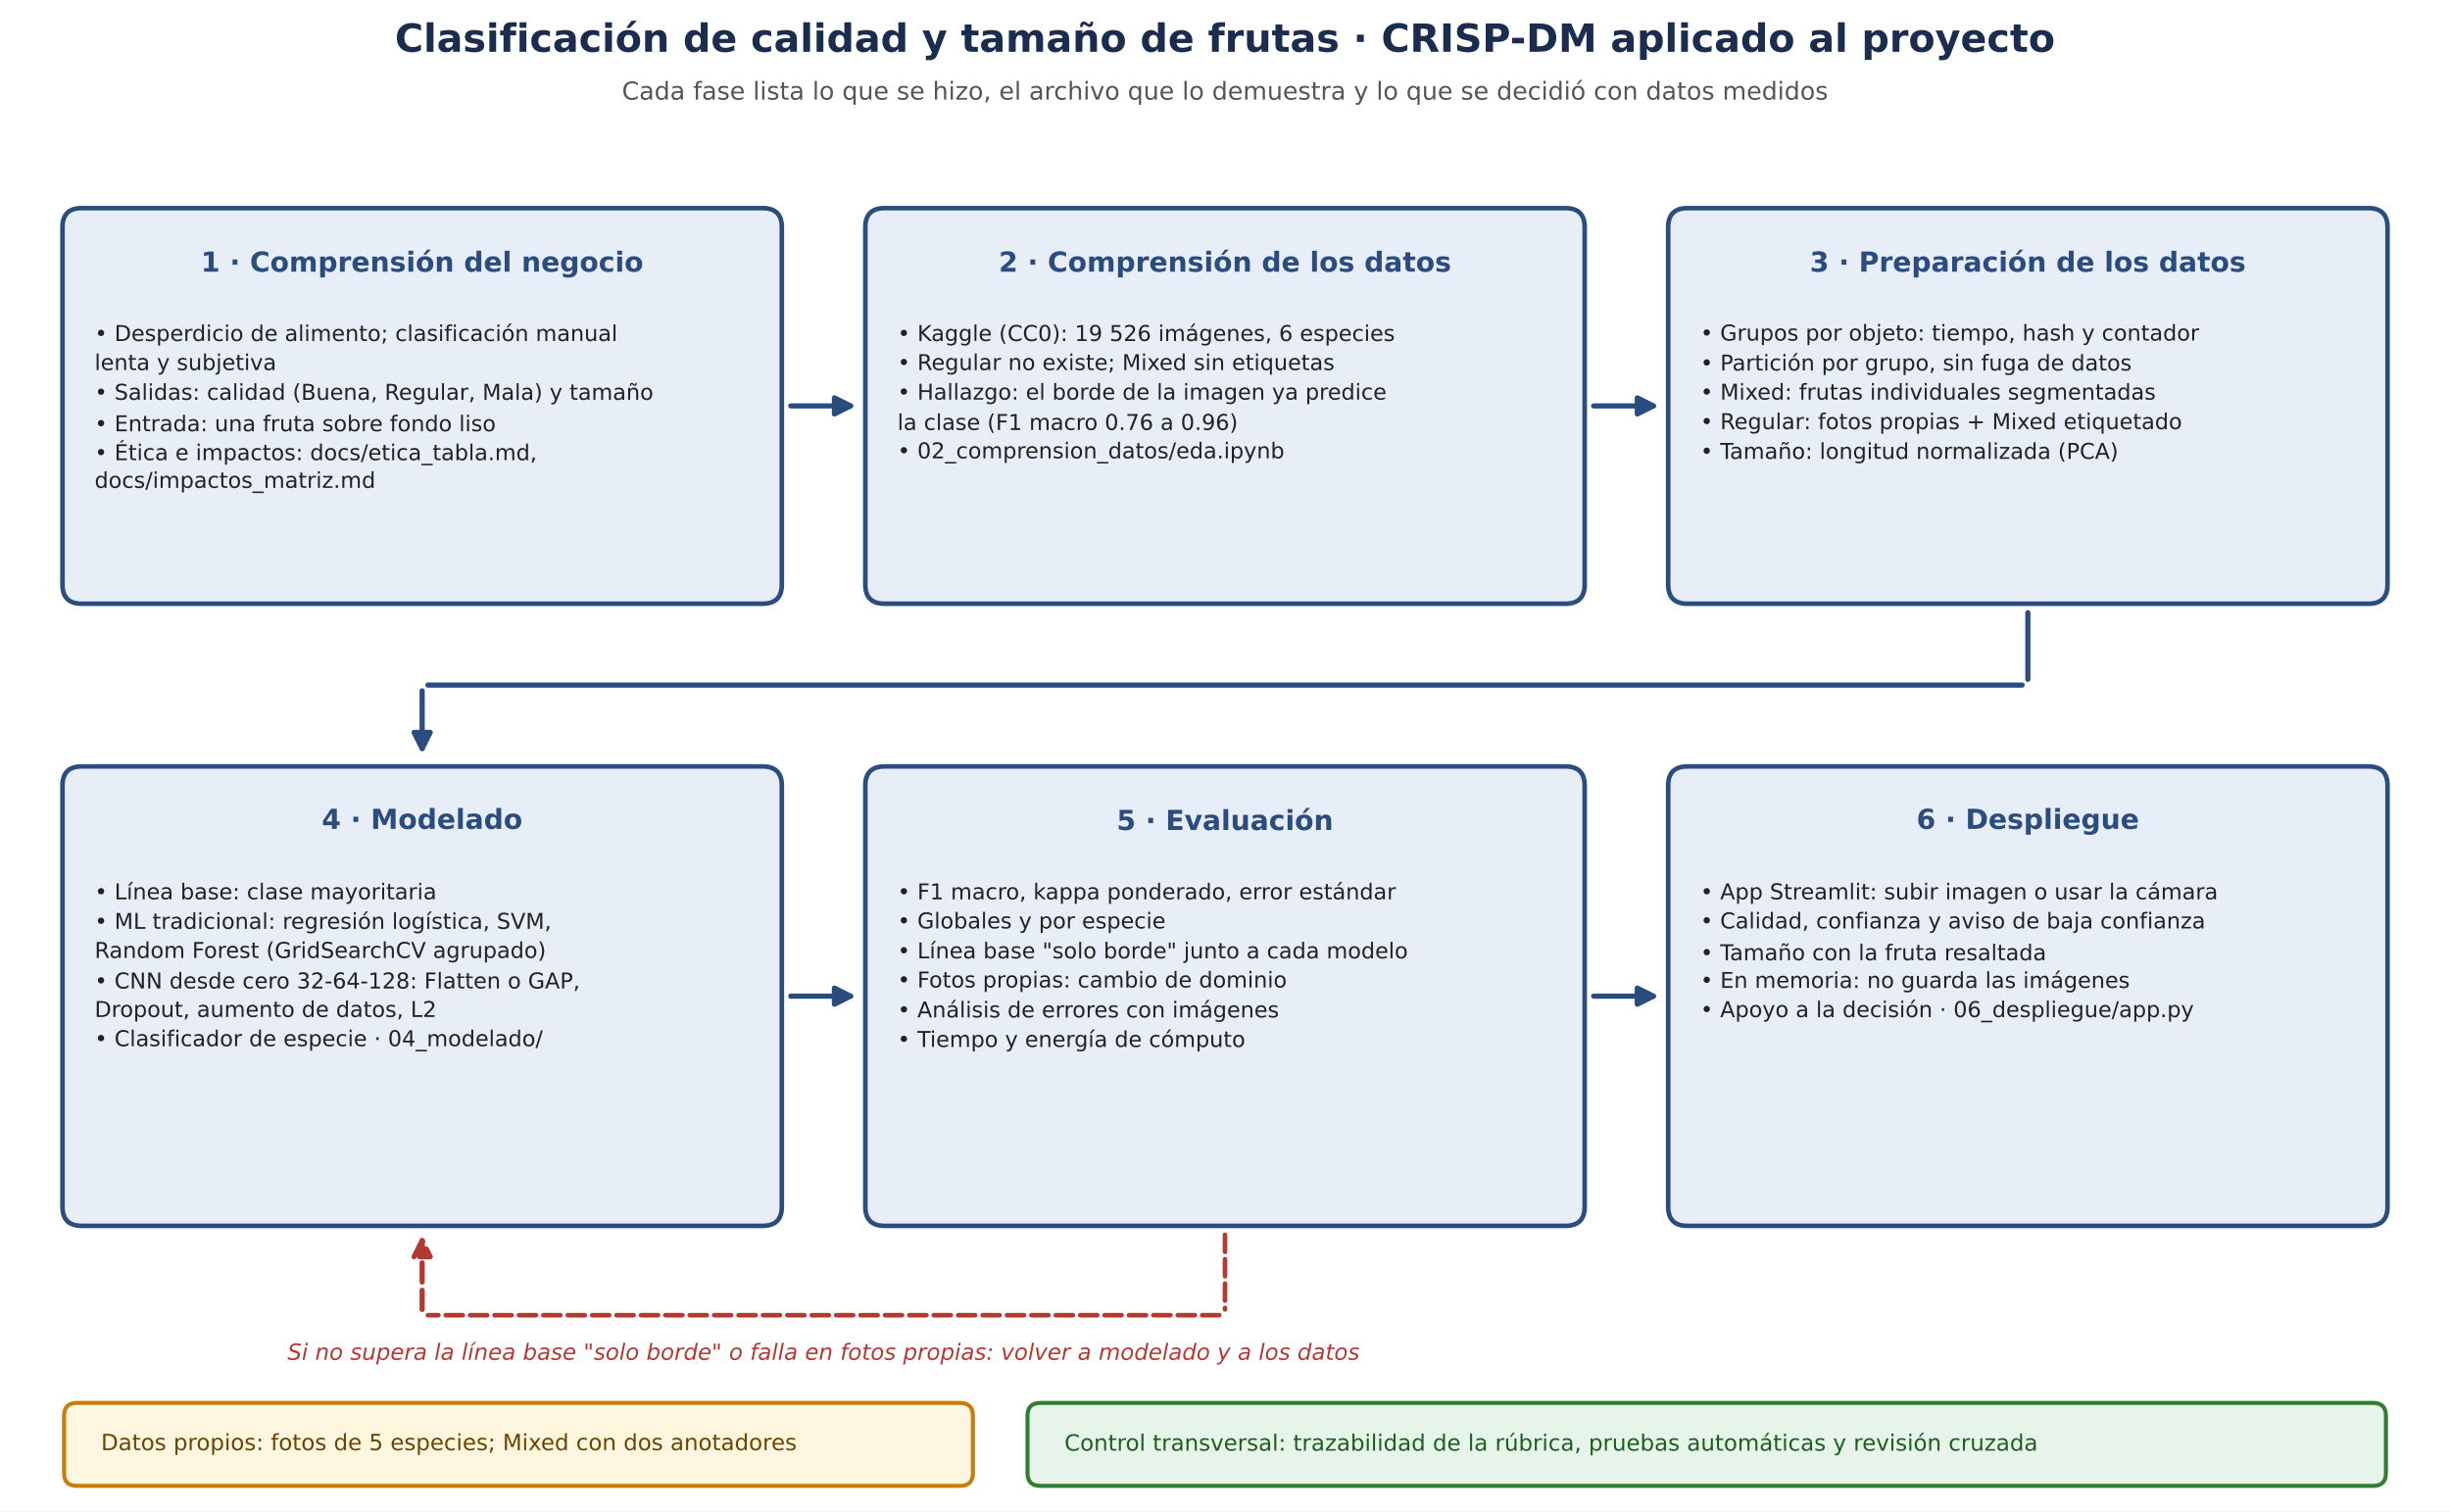
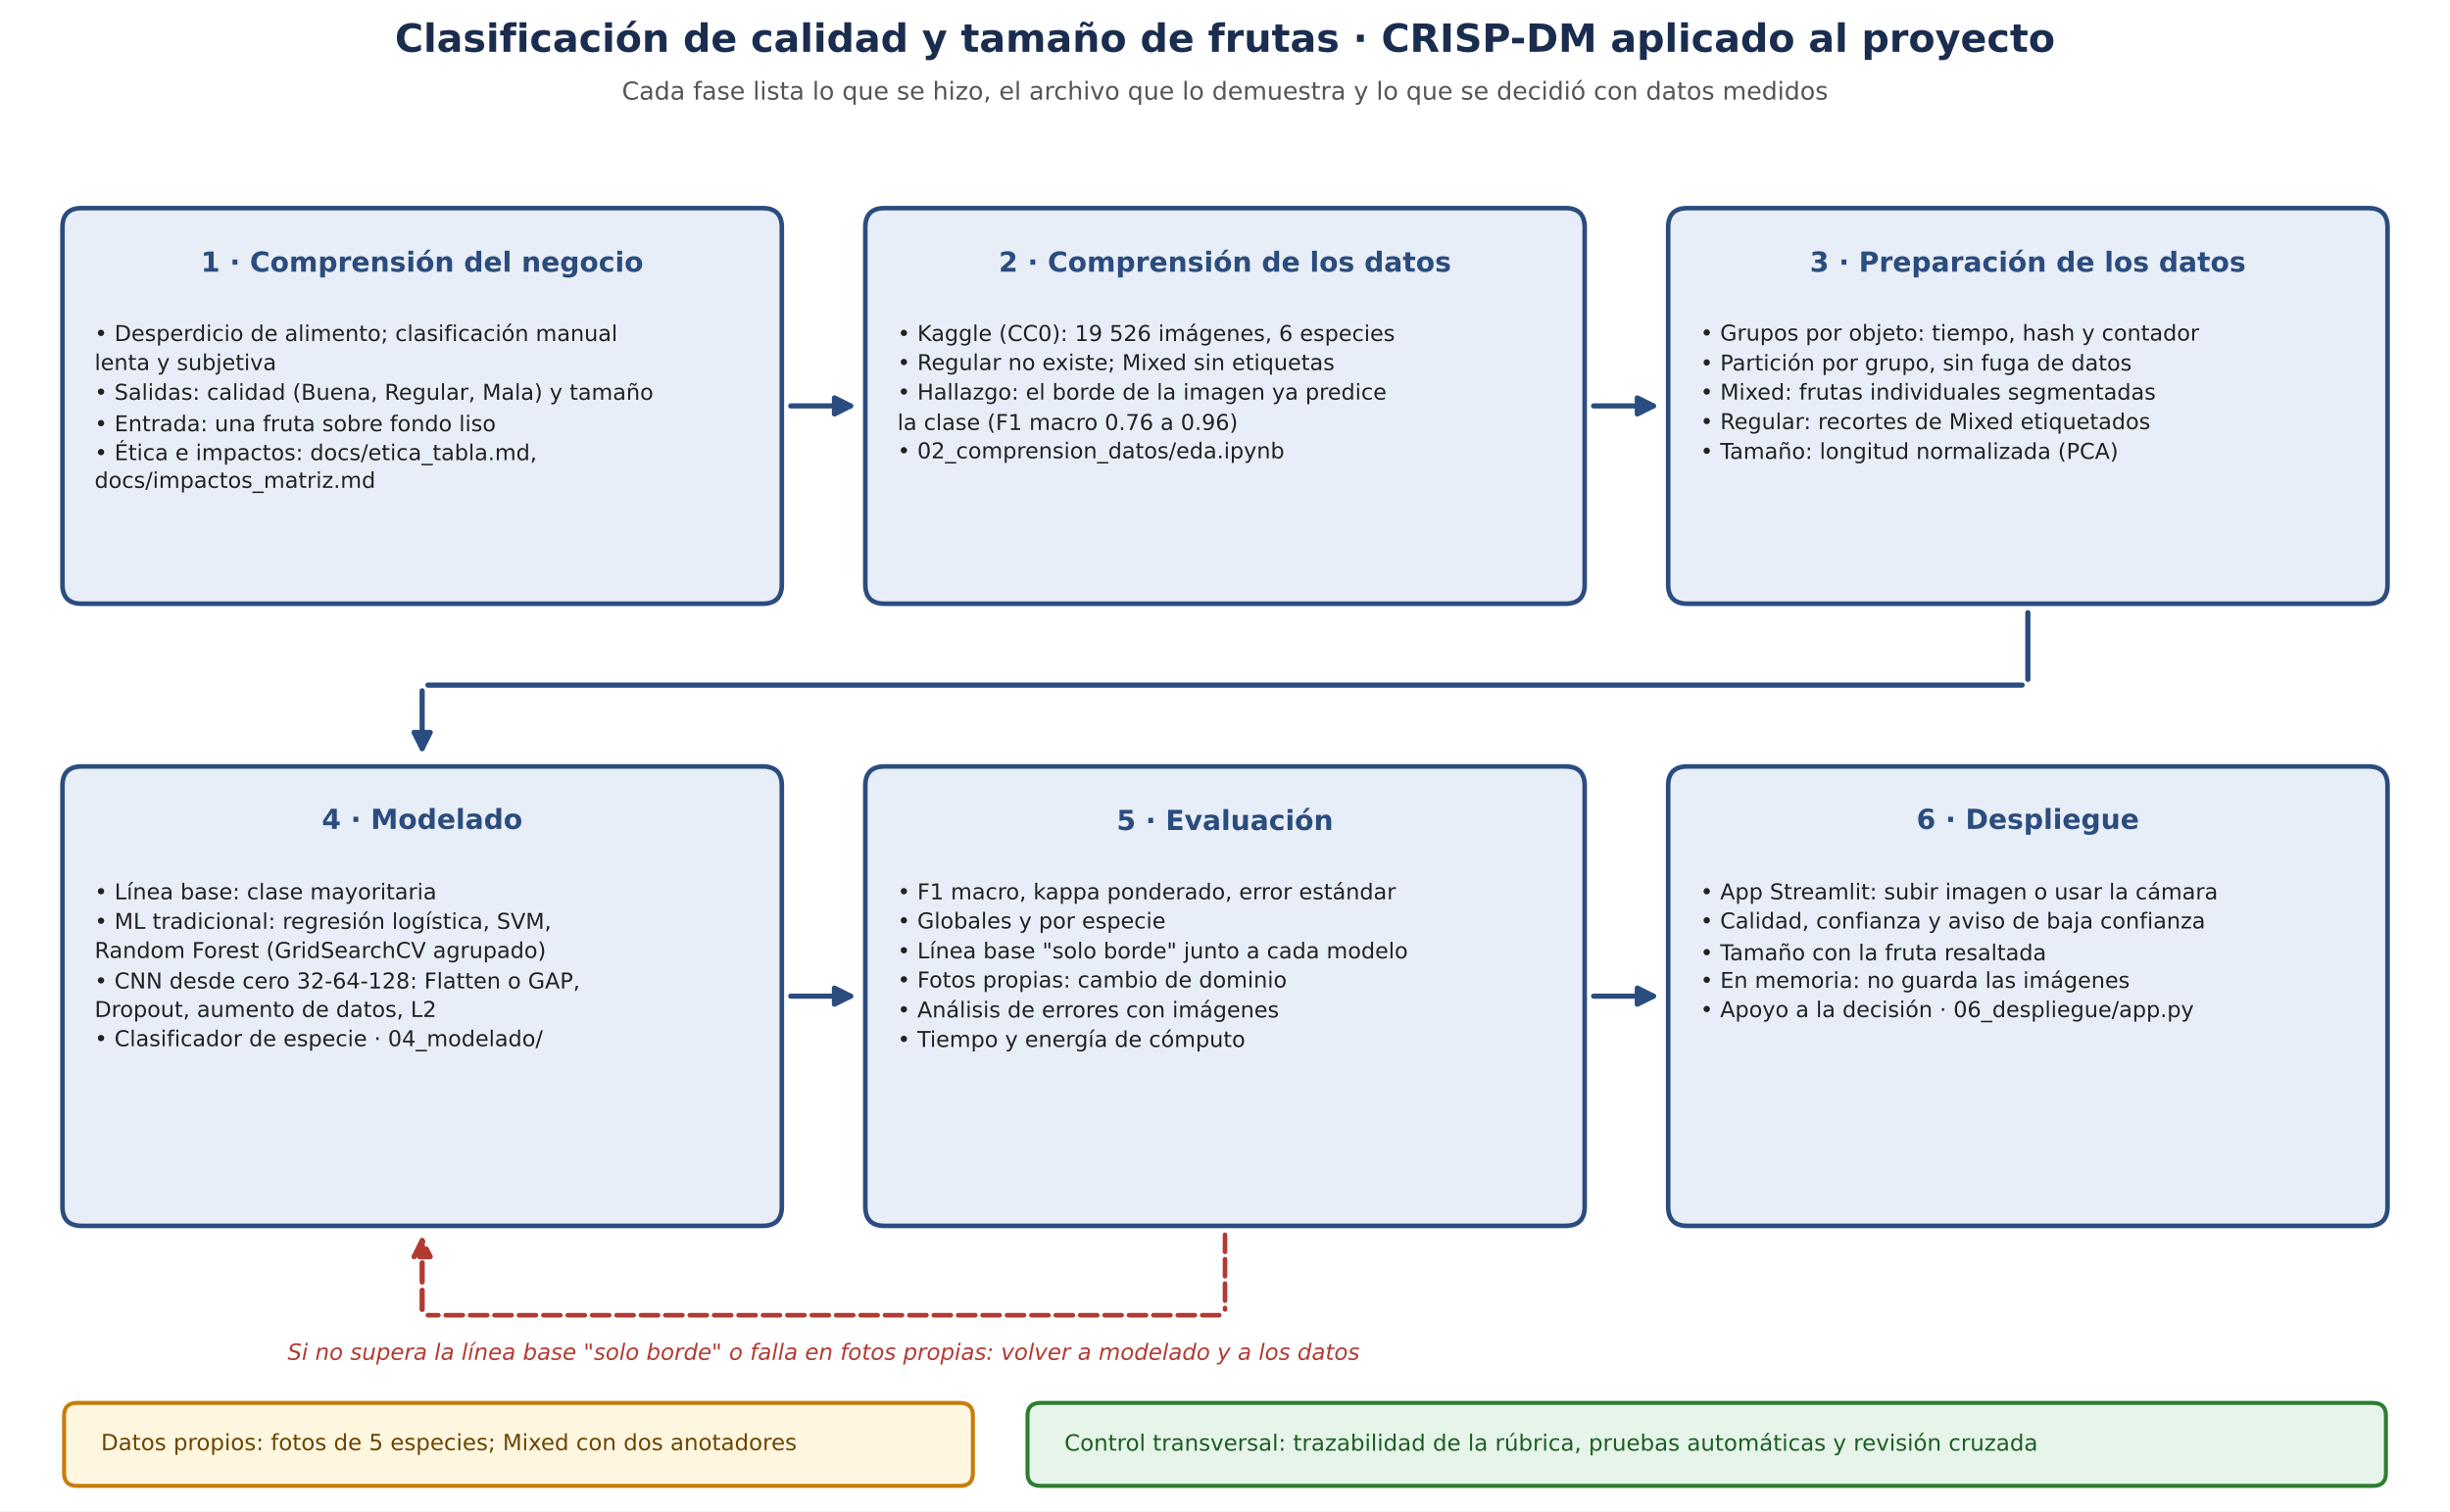
<svg xmlns="http://www.w3.org/2000/svg" width="851.4pt" height="525.267pt" viewBox="0 0 851.4 525.267" version="1.1">
  <defs>
    <style type="text/css">*{stroke-linejoin: round; stroke-linecap: butt}</style>
  </defs>
  <g id="figure_1">
    <g id="patch_1">
      <path d="M 0 525.267  L 851.4 525.267  L 851.4 0  L 0 0  z " style="fill: #ffffff" />
    </g>
    <g id="axes_1">
      <g id="patch_2">
-         <path d="M 28.404 209.82  L 264.996 209.82  Q 271.692 209.82 271.692 203.167  L 271.692 78.982  Q 271.692 72.329 264.996 72.329  L 28.404 72.329  Q 21.708 72.329 21.708 78.982  L 21.708 203.167  Q 21.708 209.82 28.404 209.82  z " clip-path="url(#p4c0b1dfa15)" style="fill: #e8eef7; stroke: #2b4c7e; stroke-width: 1.6; stroke-linejoin: miter" />
+         <path d="M 28.404 209.82  L 264.996 209.82  Q 271.692 209.82 271.692 203.167  L 271.692 78.982  Q 271.692 72.329 264.996 72.329  L 28.404 72.329  Q 21.708 72.329 21.708 78.982  L 21.708 203.167  Q 21.708 209.82 28.404 209.82  z " clip-path="url(#p61e8d53ed4)" style="fill: #e8eef7; stroke: #2b4c7e; stroke-width: 1.6; stroke-linejoin: miter" />
      </g>
      <g id="patch_3">
-         <path d="M 307.404 209.82  L 543.996 209.82  Q 550.692 209.82 550.692 203.167  L 550.692 78.982  Q 550.692 72.329 543.996 72.329  L 307.404 72.329  Q 300.708 72.329 300.708 78.982  L 300.708 203.167  Q 300.708 209.82 307.404 209.82  z " clip-path="url(#p4c0b1dfa15)" style="fill: #e8eef7; stroke: #2b4c7e; stroke-width: 1.6; stroke-linejoin: miter" />
+         <path d="M 307.404 209.82  L 543.996 209.82  Q 550.692 209.82 550.692 203.167  L 550.692 78.982  Q 550.692 72.329 543.996 72.329  L 307.404 72.329  Q 300.708 72.329 300.708 78.982  L 300.708 203.167  Q 300.708 209.82 307.404 209.82  z " clip-path="url(#p61e8d53ed4)" style="fill: #e8eef7; stroke: #2b4c7e; stroke-width: 1.6; stroke-linejoin: miter" />
      </g>
      <g id="patch_4">
-         <path d="M 586.404 209.82  L 822.996 209.82  Q 829.692 209.82 829.692 203.167  L 829.692 78.982  Q 829.692 72.329 822.996 72.329  L 586.404 72.329  Q 579.708 72.329 579.708 78.982  L 579.708 203.167  Q 579.708 209.82 586.404 209.82  z " clip-path="url(#p4c0b1dfa15)" style="fill: #e8eef7; stroke: #2b4c7e; stroke-width: 1.6; stroke-linejoin: miter" />
+         <path d="M 586.404 209.82  L 822.996 209.82  Q 829.692 209.82 829.692 203.167  L 829.692 78.982  Q 829.692 72.329 822.996 72.329  L 586.404 72.329  Q 579.708 72.329 579.708 78.982  L 579.708 203.167  Q 579.708 209.82 586.404 209.82  z " clip-path="url(#p61e8d53ed4)" style="fill: #e8eef7; stroke: #2b4c7e; stroke-width: 1.6; stroke-linejoin: miter" />
      </g>
      <g id="patch_5">
-         <path d="M 28.404 426.036  L 264.996 426.036  Q 271.692 426.036 271.692 419.383  L 271.692 273.022  Q 271.692 266.369 264.996 266.369  L 28.404 266.369  Q 21.708 266.369 21.708 273.022  L 21.708 419.383  Q 21.708 426.036 28.404 426.036  z " clip-path="url(#p4c0b1dfa15)" style="fill: #e8eef7; stroke: #2b4c7e; stroke-width: 1.6; stroke-linejoin: miter" />
+         <path d="M 28.404 426.036  L 264.996 426.036  Q 271.692 426.036 271.692 419.383  L 271.692 273.022  Q 271.692 266.369 264.996 266.369  L 28.404 266.369  Q 21.708 266.369 21.708 273.022  L 21.708 419.383  Q 21.708 426.036 28.404 426.036  z " clip-path="url(#p61e8d53ed4)" style="fill: #e8eef7; stroke: #2b4c7e; stroke-width: 1.6; stroke-linejoin: miter" />
      </g>
      <g id="patch_6">
-         <path d="M 307.404 426.036  L 543.996 426.036  Q 550.692 426.036 550.692 419.383  L 550.692 273.022  Q 550.692 266.369 543.996 266.369  L 307.404 266.369  Q 300.708 266.369 300.708 273.022  L 300.708 419.383  Q 300.708 426.036 307.404 426.036  z " clip-path="url(#p4c0b1dfa15)" style="fill: #e8eef7; stroke: #2b4c7e; stroke-width: 1.6; stroke-linejoin: miter" />
+         <path d="M 307.404 426.036  L 543.996 426.036  Q 550.692 426.036 550.692 419.383  L 550.692 273.022  Q 550.692 266.369 543.996 266.369  L 307.404 266.369  Q 300.708 266.369 300.708 273.022  L 300.708 419.383  Q 300.708 426.036 307.404 426.036  z " clip-path="url(#p61e8d53ed4)" style="fill: #e8eef7; stroke: #2b4c7e; stroke-width: 1.6; stroke-linejoin: miter" />
      </g>
      <g id="patch_7">
-         <path d="M 586.404 426.036  L 822.996 426.036  Q 829.692 426.036 829.692 419.383  L 829.692 273.022  Q 829.692 266.369 822.996 266.369  L 586.404 266.369  Q 579.708 266.369 579.708 273.022  L 579.708 419.383  Q 579.708 426.036 586.404 426.036  z " clip-path="url(#p4c0b1dfa15)" style="fill: #e8eef7; stroke: #2b4c7e; stroke-width: 1.6; stroke-linejoin: miter" />
+         <path d="M 586.404 426.036  L 822.996 426.036  Q 829.692 426.036 829.692 419.383  L 829.692 273.022  Q 829.692 266.369 822.996 266.369  L 586.404 266.369  Q 579.708 266.369 579.708 273.022  L 579.708 419.383  Q 579.708 426.036 586.404 426.036  z " clip-path="url(#p61e8d53ed4)" style="fill: #e8eef7; stroke: #2b4c7e; stroke-width: 1.6; stroke-linejoin: miter" />
      </g>
      <g id="patch_8">
-         <path d="M 274.806 141.075  Q 286.199 141.075 295.58 141.075  " clip-path="url(#p4c0b1dfa15)" style="fill: none; stroke: #2b4c7e; stroke-width: 1.8; stroke-linecap: round" />
-         <path d="M 289.98 138.275  L 295.58 141.075  L 289.98 143.875  z " clip-path="url(#p4c0b1dfa15)" style="fill: #2b4c7e; stroke: #2b4c7e; stroke-width: 1.8; stroke-linecap: round" />
+         <path d="M 274.806 141.075  Q 286.199 141.075 295.58 141.075  " clip-path="url(#p61e8d53ed4)" style="fill: none; stroke: #2b4c7e; stroke-width: 1.8; stroke-linecap: round" />
+         <path d="M 289.98 138.275  L 295.58 141.075  L 289.98 143.875  z " clip-path="url(#p61e8d53ed4)" style="fill: #2b4c7e; stroke: #2b4c7e; stroke-width: 1.8; stroke-linecap: round" />
      </g>
      <g id="patch_9">
-         <path d="M 553.806 141.075  Q 565.199 141.075 574.58 141.075  " clip-path="url(#p4c0b1dfa15)" style="fill: none; stroke: #2b4c7e; stroke-width: 1.8; stroke-linecap: round" />
-         <path d="M 568.98 138.275  L 574.58 141.075  L 568.98 143.875  z " clip-path="url(#p4c0b1dfa15)" style="fill: #2b4c7e; stroke: #2b4c7e; stroke-width: 1.8; stroke-linecap: round" />
+         <path d="M 553.806 141.075  Q 565.199 141.075 574.58 141.075  " clip-path="url(#p61e8d53ed4)" style="fill: none; stroke: #2b4c7e; stroke-width: 1.8; stroke-linecap: round" />
+         <path d="M 568.98 138.275  L 574.58 141.075  L 568.98 143.875  z " clip-path="url(#p61e8d53ed4)" style="fill: #2b4c7e; stroke: #2b4c7e; stroke-width: 1.8; stroke-linecap: round" />
      </g>
      <g id="patch_10">
-         <path d="M 704.7 212.929  Q 704.7 224.512 704.7 236.095  " clip-path="url(#p4c0b1dfa15)" style="fill: none; stroke: #2b4c7e; stroke-width: 1.8; stroke-linecap: round" />
+         <path d="M 704.7 212.929  Q 704.7 224.512 704.7 236.095  " clip-path="url(#p61e8d53ed4)" style="fill: none; stroke: #2b4c7e; stroke-width: 1.8; stroke-linecap: round" />
      </g>
      <g id="patch_11">
-         <path d="M 702.703 238.095  Q 425.701 238.095 148.698 238.095  " clip-path="url(#p4c0b1dfa15)" style="fill: none; stroke: #2b4c7e; stroke-width: 1.8; stroke-linecap: round" />
+         <path d="M 702.703 238.095  Q 425.701 238.095 148.698 238.095  " clip-path="url(#p61e8d53ed4)" style="fill: none; stroke: #2b4c7e; stroke-width: 1.8; stroke-linecap: round" />
      </g>
      <g id="patch_12">
-         <path d="M 146.7 240.095  Q 146.7 251.124 146.7 260.139  " clip-path="url(#p4c0b1dfa15)" style="fill: none; stroke: #2b4c7e; stroke-width: 1.8; stroke-linecap: round" />
-         <path d="M 149.5 254.539  L 146.7 260.139  L 143.9 254.539  z " clip-path="url(#p4c0b1dfa15)" style="fill: #2b4c7e; stroke: #2b4c7e; stroke-width: 1.8; stroke-linecap: round" />
+         <path d="M 146.7 240.095  Q 146.7 251.124 146.7 260.139  " clip-path="url(#p61e8d53ed4)" style="fill: none; stroke: #2b4c7e; stroke-width: 1.8; stroke-linecap: round" />
+         <path d="M 149.5 254.539  L 146.7 260.139  L 143.9 254.539  z " clip-path="url(#p61e8d53ed4)" style="fill: #2b4c7e; stroke: #2b4c7e; stroke-width: 1.8; stroke-linecap: round" />
      </g>
      <g id="patch_13">
-         <path d="M 274.806 346.203  Q 286.199 346.203 295.58 346.203  " clip-path="url(#p4c0b1dfa15)" style="fill: none; stroke: #2b4c7e; stroke-width: 1.8; stroke-linecap: round" />
-         <path d="M 289.98 343.403  L 295.58 346.203  L 289.98 349.003  z " clip-path="url(#p4c0b1dfa15)" style="fill: #2b4c7e; stroke: #2b4c7e; stroke-width: 1.8; stroke-linecap: round" />
+         <path d="M 274.806 346.203  Q 286.199 346.203 295.58 346.203  " clip-path="url(#p61e8d53ed4)" style="fill: none; stroke: #2b4c7e; stroke-width: 1.8; stroke-linecap: round" />
+         <path d="M 289.98 343.403  L 295.58 346.203  L 289.98 349.003  z " clip-path="url(#p61e8d53ed4)" style="fill: #2b4c7e; stroke: #2b4c7e; stroke-width: 1.8; stroke-linecap: round" />
      </g>
      <g id="patch_14">
-         <path d="M 553.806 346.203  Q 565.199 346.203 574.58 346.203  " clip-path="url(#p4c0b1dfa15)" style="fill: none; stroke: #2b4c7e; stroke-width: 1.8; stroke-linecap: round" />
-         <path d="M 568.98 343.403  L 574.58 346.203  L 568.98 349.003  z " clip-path="url(#p4c0b1dfa15)" style="fill: #2b4c7e; stroke: #2b4c7e; stroke-width: 1.8; stroke-linecap: round" />
+         <path d="M 553.806 346.203  Q 565.199 346.203 574.58 346.203  " clip-path="url(#p61e8d53ed4)" style="fill: none; stroke: #2b4c7e; stroke-width: 1.8; stroke-linecap: round" />
+         <path d="M 568.98 343.403  L 574.58 346.203  L 568.98 349.003  z " clip-path="url(#p61e8d53ed4)" style="fill: #2b4c7e; stroke: #2b4c7e; stroke-width: 1.8; stroke-linecap: round" />
      </g>
      <g id="patch_15">
-         <path d="M 425.7 429.144  Q 425.7 442.112 425.7 455.081  " clip-path="url(#p4c0b1dfa15)" style="fill: none; stroke-dasharray: 5.92,2.56; stroke-dashoffset: 0; stroke: #b23a32; stroke-width: 1.6; stroke-linecap: round" />
+         <path d="M 425.7 429.144  Q 425.7 442.112 425.7 455.081  " clip-path="url(#p61e8d53ed4)" style="fill: none; stroke-dasharray: 5.92,2.56; stroke-dashoffset: 0; stroke: #b23a32; stroke-width: 1.6; stroke-linecap: round" />
      </g>
      <g id="patch_16">
-         <path d="M 423.703 457.083  Q 286.201 457.083 148.699 457.083  " clip-path="url(#p4c0b1dfa15)" style="fill: none; stroke-dasharray: 5.92,2.56; stroke-dashoffset: 0; stroke: #b23a32; stroke-width: 1.6; stroke-linecap: round" />
+         <path d="M 423.703 457.083  Q 286.201 457.083 148.699 457.083  " clip-path="url(#p61e8d53ed4)" style="fill: none; stroke-dasharray: 5.92,2.56; stroke-dashoffset: 0; stroke: #b23a32; stroke-width: 1.6; stroke-linecap: round" />
      </g>
      <g id="patch_17">
-         <path d="M 146.7 455.084  Q 146.7 442.115 146.7 431.159  " clip-path="url(#p4c0b1dfa15)" style="fill: none; stroke-dasharray: 6.66,2.88; stroke-dashoffset: 0; stroke: #b23a32; stroke-width: 1.8; stroke-linecap: round" />
-         <path d="M 143.9 436.759  L 146.7 431.159  L 149.5 436.759  z " clip-path="url(#p4c0b1dfa15)" style="fill: #b23a32; stroke-dasharray: 6.66,2.88; stroke-dashoffset: 0; stroke: #b23a32; stroke-width: 1.8; stroke-linecap: round" />
+         <path d="M 146.7 455.084  Q 146.7 442.115 146.7 431.159  " clip-path="url(#p61e8d53ed4)" style="fill: none; stroke-dasharray: 6.66,2.88; stroke-dashoffset: 0; stroke: #b23a32; stroke-width: 1.8; stroke-linecap: round" />
+         <path d="M 143.9 436.759  L 146.7 431.159  L 149.5 436.759  z " clip-path="url(#p61e8d53ed4)" style="fill: #b23a32; stroke-dasharray: 6.66,2.88; stroke-dashoffset: 0; stroke: #b23a32; stroke-width: 1.8; stroke-linecap: round" />
      </g>
      <g id="patch_18">
-         <path d="M 26.73 516.403  L 333.63 516.403  Q 338.094 516.403 338.094 511.968  L 338.094 492.01  Q 338.094 487.575 333.63 487.575  L 26.73 487.575  Q 22.266 487.575 22.266 492.01  L 22.266 511.968  Q 22.266 516.403 26.73 516.403  z " clip-path="url(#p4c0b1dfa15)" style="fill: #fff6e0; stroke: #c77d0a; stroke-width: 1.4; stroke-linejoin: miter" />
+         <path d="M 26.73 516.403  L 333.63 516.403  Q 338.094 516.403 338.094 511.968  L 338.094 492.01  Q 338.094 487.575 333.63 487.575  L 26.73 487.575  Q 22.266 487.575 22.266 492.01  L 22.266 511.968  Q 22.266 516.403 26.73 516.403  z " clip-path="url(#p61e8d53ed4)" style="fill: #fff6e0; stroke: #c77d0a; stroke-width: 1.4; stroke-linejoin: miter" />
      </g>
      <g id="patch_19">
-         <path d="M 361.53 516.403  L 824.67 516.403  Q 829.134 516.403 829.134 511.968  L 829.134 492.01  Q 829.134 487.575 824.67 487.575  L 361.53 487.575  Q 357.066 487.575 357.066 492.01  L 357.066 511.968  Q 357.066 516.403 361.53 516.403  z " clip-path="url(#p4c0b1dfa15)" style="fill: #e6f4ea; stroke: #2e7d32; stroke-width: 1.4; stroke-linejoin: miter" />
+         <path d="M 361.53 516.403  L 824.67 516.403  Q 829.134 516.403 829.134 511.968  L 829.134 492.01  Q 829.134 487.575 824.67 487.575  L 361.53 487.575  Q 357.066 487.575 357.066 492.01  L 357.066 511.968  Q 357.066 516.403 361.53 516.403  z " clip-path="url(#p61e8d53ed4)" style="fill: #e6f4ea; stroke: #2e7d32; stroke-width: 1.4; stroke-linejoin: miter" />
      </g>
      <g id="text_1">
        <text style="font-weight: 700; font-size: 13.5px; font-family: 'DejaVu Sans'; text-anchor: middle; fill: #1b2d4f" x="425.7" y="17.998" transform="rotate(-0 425.7 17.99789)">Clasificación de calidad y tamaño de frutas · CRISP-DM aplicado al proyecto</text>
      </g>
      <g id="text_2">
        <text style="font-size: 8.6px; font-family: 'DejaVu Sans'; text-anchor: middle; fill: #555555" x="425.7" y="34.63" transform="rotate(-0 425.7 34.62989)">Cada fase lista lo que se hizo, el archivo que lo demuestra y lo que se decidió con datos medidos</text>
      </g>
      <g id="text_3">
        <text style="font-weight: 700; font-size: 9.6px; font-family: 'DejaVu Sans'; text-anchor: middle; fill: #2b4c7e" x="146.7" y="94.422" transform="rotate(-0 146.7 94.42199)">1 · Comprensión del negocio</text>
      </g>
      <g id="text_4">
        <text style="font-size: 7.6px; font-family: 'DejaVu Sans'; fill: #222222" transform="translate(32.868 118.5162)">• Desperdicio de alimento; clasificación manual</text>
        <text style="font-size: 7.6px; font-family: 'DejaVu Sans'; fill: #222222" transform="translate(32.868 128.6242)">   lenta y subjetiva</text>
        <text style="font-size: 7.6px; font-family: 'DejaVu Sans'; fill: #222222" transform="translate(32.868 138.9489)">• Salidas: calidad (Buena, Regular, Mala) y tamaño</text>
        <text style="font-size: 7.6px; font-family: 'DejaVu Sans'; fill: #222222" transform="translate(32.868 149.8805)">• Entrada: una fruta sobre fondo liso</text>
        <text style="font-size: 7.6px; font-family: 'DejaVu Sans'; fill: #222222" transform="translate(32.868 159.935)">• Ética e impactos: docs/etica_tabla.md,</text>
        <text style="font-size: 7.6px; font-family: 'DejaVu Sans'; fill: #222222" transform="translate(32.868 169.5585)">   docs/impactos_matriz.md</text>
      </g>
      <g id="text_5">
        <text style="font-weight: 700; font-size: 9.6px; font-family: 'DejaVu Sans'; text-anchor: middle; fill: #2b4c7e" x="425.7" y="94.422" transform="rotate(-0 425.7 94.42199)">2 · Comprensión de los datos</text>
      </g>
      <g id="text_6">
        <text style="font-size: 7.6px; font-family: 'DejaVu Sans'; fill: #222222" transform="translate(311.868 118.5162)">• Kaggle (CC0): 19 526 imágenes, 6 especies</text>
        <text style="font-size: 7.6px; font-family: 'DejaVu Sans'; fill: #222222" transform="translate(311.868 128.6242)">• Regular no existe; Mixed sin etiquetas</text>
        <text style="font-size: 7.6px; font-family: 'DejaVu Sans'; fill: #222222" transform="translate(311.868 138.8842)">• Hallazgo: el borde de la imagen ya predice</text>
        <text style="font-size: 7.6px; font-family: 'DejaVu Sans'; fill: #222222" transform="translate(311.868 149.4334)">   la clase (F1 macro 0.76 a 0.96)</text>
        <text style="font-size: 7.6px; font-family: 'DejaVu Sans'; fill: #222222" transform="translate(311.868 159.2985)">• 02_comprension_datos/eda.ipynb</text>
      </g>
      <g id="text_7">
        <text style="font-weight: 700; font-size: 9.6px; font-family: 'DejaVu Sans'; text-anchor: middle; fill: #2b4c7e" x="704.7" y="94.422" transform="rotate(-0 704.7 94.42199)">3 · Preparación de los datos</text>
      </g>
      <g id="text_8">
        <text style="font-size: 7.6px; font-family: 'DejaVu Sans'; fill: #222222" transform="translate(590.868 118.3642)">• Grupos por objeto: tiempo, hash y contador</text>
        <text style="font-size: 7.6px; font-family: 'DejaVu Sans'; fill: #222222" transform="translate(590.868 128.7762)">• Partición por grupo, sin fuga de datos</text>
        <text style="font-size: 7.6px; font-family: 'DejaVu Sans'; fill: #222222" transform="translate(590.868 138.8842)">• Mixed: frutas individuales segmentadas</text>
-         <text style="font-size: 7.6px; font-family: 'DejaVu Sans'; fill: #222222" transform="translate(590.868 149.1442)">• Regular: fotos propias + Mixed etiquetado</text>
+         <text style="font-size: 7.6px; font-family: 'DejaVu Sans'; fill: #222222" transform="translate(590.868 149.1442)">• Regular: recortes de Mixed etiquetados</text>
        <text style="font-size: 7.6px; font-family: 'DejaVu Sans'; fill: #222222" transform="translate(590.868 159.4689)">• Tamaño: longitud normalizada (PCA)</text>
      </g>
      <g id="text_9">
        <text style="font-weight: 700; font-size: 9.6px; font-family: 'DejaVu Sans'; text-anchor: middle; fill: #2b4c7e" x="146.7" y="288.078" transform="rotate(-0 146.7 288.078)">4 · Modelado</text>
      </g>
      <g id="text_10">
        <text style="font-size: 7.6px; font-family: 'DejaVu Sans'; fill: #222222" transform="translate(32.868 312.5562)">• Línea base: clase mayoritaria</text>
        <text style="font-size: 7.6px; font-family: 'DejaVu Sans'; fill: #222222" transform="translate(32.868 322.8162)">• ML tradicional: regresión logística, SVM,</text>
        <text style="font-size: 7.6px; font-family: 'DejaVu Sans'; fill: #222222" transform="translate(32.868 332.9242)">   Random Forest (GridSearchCV agrupado)</text>
        <text style="font-size: 7.6px; font-family: 'DejaVu Sans'; fill: #222222" transform="translate(32.868 343.5327)">• CNN desde cero 32-64-128: Flatten o GAP,</text>
        <text style="font-size: 7.6px; font-family: 'DejaVu Sans'; fill: #222222" transform="translate(32.868 353.4442)">   Dropout, aumento de datos, L2</text>
        <text style="font-size: 7.6px; font-family: 'DejaVu Sans'; fill: #222222" transform="translate(32.868 363.5985)">• Clasificador de especie · 04_modelado/</text>
      </g>
      <g id="text_11">
        <text style="font-weight: 700; font-size: 9.6px; font-family: 'DejaVu Sans'; text-anchor: middle; fill: #2b4c7e" x="425.7" y="288.462" transform="rotate(-0 425.7 288.462)">5 · Evaluación</text>
      </g>
      <g id="text_12">
        <text style="font-size: 7.6px; font-family: 'DejaVu Sans'; fill: #222222" transform="translate(311.868 312.5562)">• F1 macro, kappa ponderado, error estándar</text>
        <text style="font-size: 7.6px; font-family: 'DejaVu Sans'; fill: #222222" transform="translate(311.868 322.6642)">• Globales y por especie</text>
        <text style="font-size: 7.6px; font-family: 'DejaVu Sans'; fill: #222222" transform="translate(311.868 333.0762)">• Línea base "solo borde" junto a cada modelo</text>
        <text style="font-size: 7.6px; font-family: 'DejaVu Sans'; fill: #222222" transform="translate(311.868 343.1842)">• Fotos propias: cambio de dominio</text>
        <text style="font-size: 7.6px; font-family: 'DejaVu Sans'; fill: #222222" transform="translate(311.868 353.5962)">• Análisis de errores con imágenes</text>
        <text style="font-size: 7.6px; font-family: 'DejaVu Sans'; fill: #222222" transform="translate(311.868 363.8562)">• Tiempo y energía de cómputo</text>
      </g>
      <g id="text_13">
        <text style="font-weight: 700; font-size: 9.6px; font-family: 'DejaVu Sans'; text-anchor: middle; fill: #2b4c7e" x="704.7" y="288.078" transform="rotate(-0 704.7 288.078)">6 · Despliegue</text>
      </g>
      <g id="text_14">
        <text style="font-size: 7.6px; font-family: 'DejaVu Sans'; fill: #222222" transform="translate(590.868 312.5562)">• App Streamlit: subir imagen o usar la cámara</text>
        <text style="font-size: 7.6px; font-family: 'DejaVu Sans'; fill: #222222" transform="translate(590.868 322.6642)">• Calidad, confianza y aviso de baja confianza</text>
        <text style="font-size: 7.6px; font-family: 'DejaVu Sans'; fill: #222222" transform="translate(590.868 333.7252)">• Tamaño con la fruta resaltada</text>
        <text style="font-size: 7.6px; font-family: 'DejaVu Sans'; fill: #222222" transform="translate(590.868 343.3362)">• En memoria: no guarda las imágenes</text>
        <text style="font-size: 7.6px; font-family: 'DejaVu Sans'; fill: #222222" transform="translate(590.868 353.4905)">• Apoyo a la decisión · 06_despliegue/app.py</text>
      </g>
      <g id="text_15">
        <text style="font-style: italic; font-size: 7.8px; font-family: 'DejaVu Sans'; text-anchor: middle; fill: #b23a32" x="286.2" y="472.606" transform="rotate(-0 286.2 472.6059)">Si no supera la línea base "solo borde" o falla en fotos propias: volver a modelado y a los datos</text>
      </g>
      <g id="text_16">
        <text style="font-size: 7.8px; font-family: 'DejaVu Sans'; text-anchor: start; fill: #6b4500" x="35.1" y="504.016" transform="rotate(-0 35.1 504.0156)">Datos propios: fotos de 5 especies; Mixed con dos anotadores</text>
      </g>
      <g id="text_17">
        <text style="font-size: 7.8px; font-family: 'DejaVu Sans'; text-anchor: start; fill: #1b5e20" x="369.9" y="504.172" transform="rotate(-0 369.9 504.1716)">Control transversal: trazabilidad de la rúbrica, pruebas automáticas y revisión cruzada</text>
      </g>
    </g>
  </g>
  <defs>
-     <clipPath id="p4c0b1dfa15">
+     <clipPath id="p61e8d53ed4">
      <rect x="7.2" y="8.019" width="837" height="510.048" />
    </clipPath>
  </defs>
</svg>
